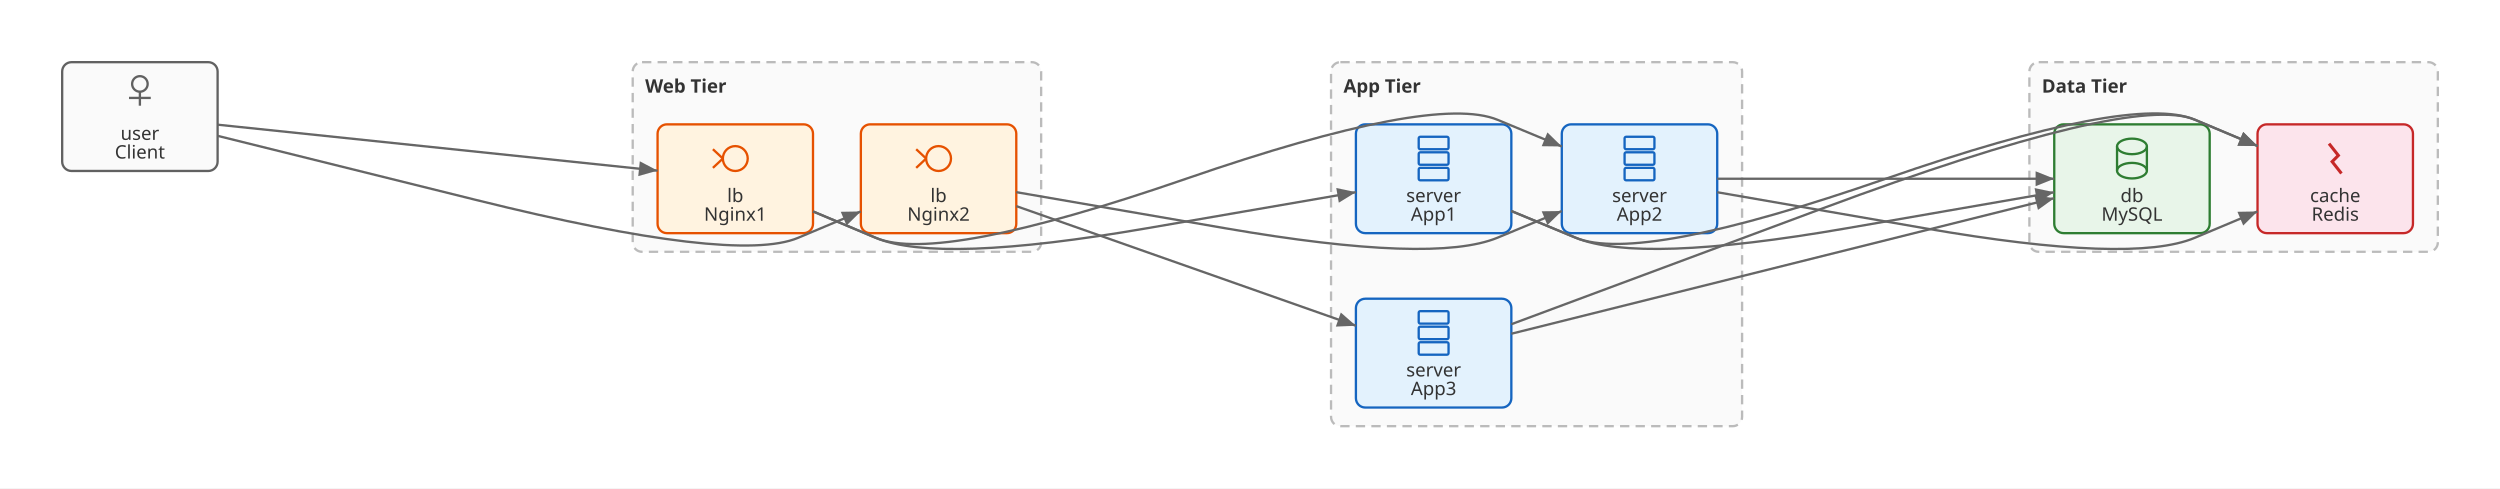
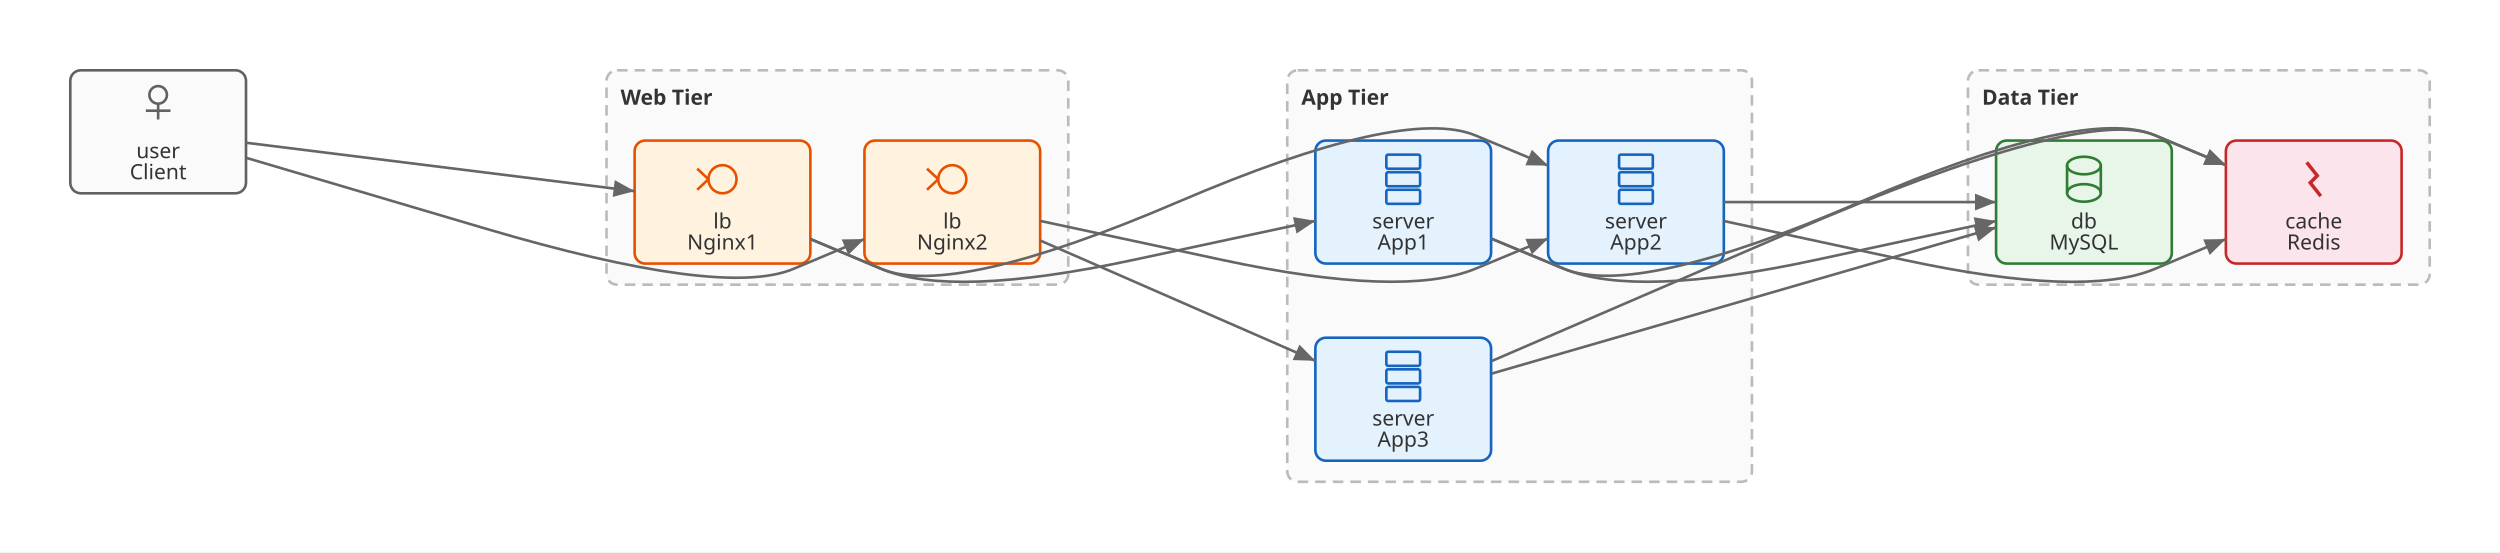
- <svg xmlns="http://www.w3.org/2000/svg" width="1608.413" height="314.192" viewBox="0 0 1608.413 314.192">
+ <svg xmlns="http://www.w3.org/2000/svg" width="1422.744" height="314.192" viewBox="0 0 1422.744 314.192">
  <rect width="100%" height="100%" fill="white" />
  <style>text { font-family: sans-serif; font-size: 12px; fill: #333; }</style>
  <defs>
    <marker id="arrow" viewBox="0 0 10 10" refX="10" refY="5" markerWidth="8" markerHeight="8" orient="auto">
      <polygon points="0,1 10,5 0,9" fill="#666" />
    </marker>
  </defs>
  <rect x="40" y="40" width="100" height="70" rx="6" fill="#fafafa" stroke="#616161" stroke-width="1.5" />
  <circle cx="90" cy="54" r="5" fill="none" stroke="#616161" stroke-width="1.5" />
  <line x1="90" y1="59" x2="90" y2="68" stroke="#616161" stroke-width="1.5" />
  <line x1="83" y1="63" x2="97" y2="63" stroke="#616161" stroke-width="1.5" />
  <text x="90" y="102" text-anchor="middle" font-size="11">Client</text>
  <text x="90" y="90" text-anchor="middle" font-size="9" fill="#616161">user</text>
-   <rect x="407.059" y="40" width="262.78" height="122" rx="6" fill="#fafafa" stroke="#bbb" stroke-width="1.5" stroke-dasharray="6,4" />
-   <text x="415.059" y="59.6" font-weight="bold" font-size="13">Web Tier</text>
-   <rect x="423.059" y="80" width="100" height="70" rx="6" fill="#fff3e0" stroke="#e65100" stroke-width="1.5" />
-   <circle cx="473.059" cy="102" r="8" fill="none" stroke="#e65100" stroke-width="1.5" />
-   <line x1="465.059" y1="102" x2="458.659" y2="96" stroke="#e65100" stroke-width="1.5" />
-   <line x1="465.059" y1="102" x2="458.659" y2="108" stroke="#e65100" stroke-width="1.5" />
-   <text x="473.059" y="142" text-anchor="middle" font-size="11">Nginx1</text>
-   <text x="473.059" y="130" text-anchor="middle" font-size="9" fill="#e65100">lb</text>
-   <rect x="553.839" y="80" width="100" height="70" rx="6" fill="#fff3e0" stroke="#e65100" stroke-width="1.5" />
-   <circle cx="603.839" cy="102" r="8" fill="none" stroke="#e65100" stroke-width="1.5" />
-   <line x1="595.839" y1="102" x2="589.439" y2="96" stroke="#e65100" stroke-width="1.5" />
-   <line x1="595.839" y1="102" x2="589.439" y2="108" stroke="#e65100" stroke-width="1.5" />
-   <text x="603.839" y="142" text-anchor="middle" font-size="11">Nginx2</text>
-   <text x="603.839" y="130" text-anchor="middle" font-size="9" fill="#e65100">lb</text>
-   <rect x="856.346" y="40" width="264.456" height="234.192" rx="6" fill="#fafafa" stroke="#bbb" stroke-width="1.5" stroke-dasharray="6,4" />
-   <text x="864.346" y="59.6" font-weight="bold" font-size="13">App Tier</text>
-   <rect x="872.346" y="80" width="100" height="70" rx="6" fill="#e3f2fd" stroke="#1565c0" stroke-width="1.5" />
-   <rect x="912.746" y="88" width="19.2" height="8" rx="1" fill="none" stroke="#1565c0" stroke-width="1.5" />
-   <rect x="912.746" y="98" width="19.2" height="8" rx="1" fill="none" stroke="#1565c0" stroke-width="1.5" />
-   <rect x="912.746" y="108" width="19.2" height="8" rx="1" fill="none" stroke="#1565c0" stroke-width="1.5" />
-   <text x="922.346" y="142" text-anchor="middle" font-size="11">App1</text>
-   <text x="922.346" y="130" text-anchor="middle" font-size="9" fill="#1565c0">server</text>
-   <rect x="1004.802" y="80" width="100" height="70" rx="6" fill="#e3f2fd" stroke="#1565c0" stroke-width="1.5" />
-   <rect x="1045.202" y="88" width="19.2" height="8" rx="1" fill="none" stroke="#1565c0" stroke-width="1.5" />
-   <rect x="1045.202" y="98" width="19.2" height="8" rx="1" fill="none" stroke="#1565c0" stroke-width="1.5" />
-   <rect x="1045.202" y="108" width="19.2" height="8" rx="1" fill="none" stroke="#1565c0" stroke-width="1.5" />
-   <text x="1054.802" y="142" text-anchor="middle" font-size="11">App2</text>
-   <text x="1054.802" y="130" text-anchor="middle" font-size="9" fill="#1565c0">server</text>
-   <rect x="872.346" y="192.192" width="100" height="70" rx="6" fill="#e3f2fd" stroke="#1565c0" stroke-width="1.5" />
-   <rect x="912.746" y="200.192" width="19.2" height="8" rx="1" fill="none" stroke="#1565c0" stroke-width="1.5" />
-   <rect x="912.746" y="210.192" width="19.2" height="8" rx="1" fill="none" stroke="#1565c0" stroke-width="1.5" />
-   <rect x="912.746" y="220.192" width="19.2" height="8" rx="1" fill="none" stroke="#1565c0" stroke-width="1.5" />
-   <text x="922.346" y="254.192" text-anchor="middle" font-size="11">App3</text>
-   <text x="922.346" y="242.192" text-anchor="middle" font-size="9" fill="#1565c0">server</text>
-   <rect x="1305.633" y="40" width="262.78" height="122" rx="6" fill="#fafafa" stroke="#bbb" stroke-width="1.5" stroke-dasharray="6,4" />
-   <text x="1313.633" y="59.6" font-weight="bold" font-size="13">Data Tier</text>
-   <rect x="1321.633" y="80" width="100" height="70" rx="6" fill="#e8f5e9" stroke="#2e7d32" stroke-width="1.5" />
-   <ellipse cx="1371.633" cy="94.2" rx="9.6" ry="5" fill="none" stroke="#2e7d32" stroke-width="1.5" />
-   <line x1="1362.033" y1="94.2" x2="1362.033" y2="109.8" stroke="#2e7d32" stroke-width="1.5" />
-   <line x1="1381.233" y1="94.2" x2="1381.233" y2="109.8" stroke="#2e7d32" stroke-width="1.5" />
-   <ellipse cx="1371.633" cy="109.8" rx="9.6" ry="5" fill="none" stroke="#2e7d32" stroke-width="1.5" />
-   <text x="1371.633" y="142" text-anchor="middle" font-size="11">MySQL</text>
-   <text x="1371.633" y="130" text-anchor="middle" font-size="9" fill="#2e7d32">db</text>
-   <rect x="1452.413" y="80" width="100" height="70" rx="6" fill="#fce4ec" stroke="#c62828" stroke-width="1.5" />
-   <polyline points="1498.413,92.4 1504.413,100 1500.413,104 1506.413,111.6" fill="none" stroke="#c62828" stroke-width="2" />
-   <text x="1502.413" y="142" text-anchor="middle" font-size="11">Redis</text>
-   <text x="1502.413" y="130" text-anchor="middle" font-size="9" fill="#c62828">cache</text>
-   <path d="M140,80.221 L423.059,109.779" fill="none" stroke="#666" stroke-width="1.5" marker-end="url(#arrow)" />
-   <path d="M140,87.4 L306.529,128.7 Q473.059,170 513.449,153.014 L553.839,136.028" fill="none" stroke="#666" stroke-width="1.5" marker-end="url(#arrow)" />
-   <path d="M523.059,136.028 L563.449,153.014 Q603.839,170 738.092,146.817 L872.346,123.634" fill="none" stroke="#666" stroke-width="1.5" marker-end="url(#arrow)" />
-   <path d="M523.059,136.028 L563.449,153.014 Q603.839,170 763.092,115 Q922.346,60 963.574,77.119 L1004.802,94.238" fill="none" stroke="#666" stroke-width="1.5" marker-end="url(#arrow)" />
-   <path d="M653.839,123.634 L788.092,146.817 Q922.346,170 963.574,152.881 L1004.802,135.762" fill="none" stroke="#666" stroke-width="1.5" marker-end="url(#arrow)" />
-   <path d="M653.839,132.612 L872.346,209.58" fill="none" stroke="#666" stroke-width="1.5" marker-end="url(#arrow)" />
-   <path d="M972.346,135.762 L1013.574,152.881 Q1054.802,170 1188.217,146.84 L1321.633,123.68" fill="none" stroke="#666" stroke-width="1.5" marker-end="url(#arrow)" />
-   <path d="M1104.802,115 L1321.633,115" fill="none" stroke="#666" stroke-width="1.5" marker-end="url(#arrow)" />
-   <path d="M972.346,214.707 L1321.633,127.486" fill="none" stroke="#666" stroke-width="1.5" marker-end="url(#arrow)" />
-   <path d="M972.346,135.762 L1013.574,152.881 Q1054.802,170 1213.217,115 Q1371.633,60 1412.023,76.986 L1452.413,93.972" fill="none" stroke="#666" stroke-width="1.5" marker-end="url(#arrow)" />
-   <path d="M1104.802,123.68 L1238.217,146.84 Q1371.633,170 1412.023,153.014 L1452.413,136.028" fill="none" stroke="#666" stroke-width="1.5" marker-end="url(#arrow)" />
-   <path d="M972.346,208.586 L1171.989,134.293 Q1371.633,60 1412.023,76.986 L1452.413,93.972" fill="none" stroke="#666" stroke-width="1.5" marker-end="url(#arrow)" />
+   <rect x="345.169" y="40" width="262.78" height="122" rx="6" fill="#fafafa" stroke="#bbb" stroke-width="1.5" stroke-dasharray="6,4" />
+   <text x="353.169" y="59.6" font-weight="bold" font-size="13">Web Tier</text>
+   <rect x="361.169" y="80" width="100" height="70" rx="6" fill="#fff3e0" stroke="#e65100" stroke-width="1.5" />
+   <circle cx="411.169" cy="102" r="8" fill="none" stroke="#e65100" stroke-width="1.5" />
+   <line x1="403.169" y1="102" x2="396.769" y2="96" stroke="#e65100" stroke-width="1.5" />
+   <line x1="403.169" y1="102" x2="396.769" y2="108" stroke="#e65100" stroke-width="1.5" />
+   <text x="411.169" y="142" text-anchor="middle" font-size="11">Nginx1</text>
+   <text x="411.169" y="130" text-anchor="middle" font-size="9" fill="#e65100">lb</text>
+   <rect x="491.95" y="80" width="100" height="70" rx="6" fill="#fff3e0" stroke="#e65100" stroke-width="1.5" />
+   <circle cx="541.95" cy="102" r="8" fill="none" stroke="#e65100" stroke-width="1.5" />
+   <line x1="533.95" y1="102" x2="527.55" y2="96" stroke="#e65100" stroke-width="1.5" />
+   <line x1="533.95" y1="102" x2="527.55" y2="108" stroke="#e65100" stroke-width="1.5" />
+   <text x="541.95" y="142" text-anchor="middle" font-size="11">Nginx2</text>
+   <text x="541.95" y="130" text-anchor="middle" font-size="9" fill="#e65100">lb</text>
+   <rect x="732.567" y="40" width="264.456" height="234.192" rx="6" fill="#fafafa" stroke="#bbb" stroke-width="1.5" stroke-dasharray="6,4" />
+   <text x="740.567" y="59.6" font-weight="bold" font-size="13">App Tier</text>
+   <rect x="748.567" y="80" width="100" height="70" rx="6" fill="#e3f2fd" stroke="#1565c0" stroke-width="1.5" />
+   <rect x="788.967" y="88" width="19.2" height="8" rx="1" fill="none" stroke="#1565c0" stroke-width="1.5" />
+   <rect x="788.967" y="98" width="19.2" height="8" rx="1" fill="none" stroke="#1565c0" stroke-width="1.5" />
+   <rect x="788.967" y="108" width="19.2" height="8" rx="1" fill="none" stroke="#1565c0" stroke-width="1.5" />
+   <text x="798.567" y="142" text-anchor="middle" font-size="11">App1</text>
+   <text x="798.567" y="130" text-anchor="middle" font-size="9" fill="#1565c0">server</text>
+   <rect x="881.022" y="80" width="100" height="70" rx="6" fill="#e3f2fd" stroke="#1565c0" stroke-width="1.5" />
+   <rect x="921.422" y="88" width="19.2" height="8" rx="1" fill="none" stroke="#1565c0" stroke-width="1.5" />
+   <rect x="921.422" y="98" width="19.2" height="8" rx="1" fill="none" stroke="#1565c0" stroke-width="1.5" />
+   <rect x="921.422" y="108" width="19.2" height="8" rx="1" fill="none" stroke="#1565c0" stroke-width="1.5" />
+   <text x="931.022" y="142" text-anchor="middle" font-size="11">App2</text>
+   <text x="931.022" y="130" text-anchor="middle" font-size="9" fill="#1565c0">server</text>
+   <rect x="748.567" y="192.192" width="100" height="70" rx="6" fill="#e3f2fd" stroke="#1565c0" stroke-width="1.5" />
+   <rect x="788.967" y="200.192" width="19.2" height="8" rx="1" fill="none" stroke="#1565c0" stroke-width="1.5" />
+   <rect x="788.967" y="210.192" width="19.2" height="8" rx="1" fill="none" stroke="#1565c0" stroke-width="1.5" />
+   <rect x="788.967" y="220.192" width="19.2" height="8" rx="1" fill="none" stroke="#1565c0" stroke-width="1.5" />
+   <text x="798.567" y="254.192" text-anchor="middle" font-size="11">App3</text>
+   <text x="798.567" y="242.192" text-anchor="middle" font-size="9" fill="#1565c0">server</text>
+   <rect x="1119.964" y="40" width="262.78" height="122" rx="6" fill="#fafafa" stroke="#bbb" stroke-width="1.5" stroke-dasharray="6,4" />
+   <text x="1127.964" y="59.6" font-weight="bold" font-size="13">Data Tier</text>
+   <rect x="1135.964" y="80" width="100" height="70" rx="6" fill="#e8f5e9" stroke="#2e7d32" stroke-width="1.5" />
+   <ellipse cx="1185.964" cy="94.2" rx="9.6" ry="5" fill="none" stroke="#2e7d32" stroke-width="1.5" />
+   <line x1="1176.364" y1="94.2" x2="1176.364" y2="109.8" stroke="#2e7d32" stroke-width="1.5" />
+   <line x1="1195.564" y1="94.2" x2="1195.564" y2="109.8" stroke="#2e7d32" stroke-width="1.5" />
+   <ellipse cx="1185.964" cy="109.8" rx="9.6" ry="5" fill="none" stroke="#2e7d32" stroke-width="1.5" />
+   <text x="1185.964" y="142" text-anchor="middle" font-size="11">MySQL</text>
+   <text x="1185.964" y="130" text-anchor="middle" font-size="9" fill="#2e7d32">db</text>
+   <rect x="1266.744" y="80" width="100" height="70" rx="6" fill="#fce4ec" stroke="#c62828" stroke-width="1.5" />
+   <polyline points="1312.744,92.4 1318.744,100 1314.744,104 1320.744,111.6" fill="none" stroke="#c62828" stroke-width="2" />
+   <text x="1316.744" y="142" text-anchor="middle" font-size="11">Redis</text>
+   <text x="1316.744" y="130" text-anchor="middle" font-size="9" fill="#c62828">cache</text>
+   <path d="M140,81.227 L361.169,108.773" fill="none" stroke="#666" stroke-width="1.5" marker-end="url(#arrow)" />
+   <path d="M140,89.79 L275.585,129.895 Q411.169,170 451.559,153.014 L491.95,136.028" fill="none" stroke="#666" stroke-width="1.5" marker-end="url(#arrow)" />
+   <path d="M461.169,136.028 L501.559,153.014 Q541.95,170 645.258,147.858 L748.567,125.716" fill="none" stroke="#666" stroke-width="1.5" marker-end="url(#arrow)" />
+   <path d="M461.169,136.028 L501.559,153.014 Q541.95,170 670.258,115 Q798.567,60 839.794,77.119 L881.022,94.238" fill="none" stroke="#666" stroke-width="1.5" marker-end="url(#arrow)" />
+   <path d="M591.95,125.716 L695.258,147.858 Q798.567,170 839.794,152.881 L881.022,135.762" fill="none" stroke="#666" stroke-width="1.5" marker-end="url(#arrow)" />
+   <path d="M591.95,136.86 L748.567,205.333" fill="none" stroke="#666" stroke-width="1.5" marker-end="url(#arrow)" />
+   <path d="M848.567,135.762 L889.794,152.881 Q931.022,170 1033.493,147.893 L1135.964,125.787" fill="none" stroke="#666" stroke-width="1.5" marker-end="url(#arrow)" />
+   <path d="M981.022,115 L1135.964,115" fill="none" stroke="#666" stroke-width="1.5" marker-end="url(#arrow)" />
+   <path d="M848.567,212.712 L1135.964,129.48" fill="none" stroke="#666" stroke-width="1.5" marker-end="url(#arrow)" />
+   <path d="M848.567,135.762 L889.794,152.881 Q931.022,170 1058.493,115 Q1185.964,60 1226.354,76.986 L1266.744,93.972" fill="none" stroke="#666" stroke-width="1.5" marker-end="url(#arrow)" />
+   <path d="M981.022,125.787 L1083.493,147.893 Q1185.964,170 1226.354,153.014 L1266.744,136.028" fill="none" stroke="#666" stroke-width="1.5" marker-end="url(#arrow)" />
+   <path d="M848.567,205.614 L1017.265,132.807 Q1185.964,60 1226.354,76.986 L1266.744,93.972" fill="none" stroke="#666" stroke-width="1.5" marker-end="url(#arrow)" />
</svg>
